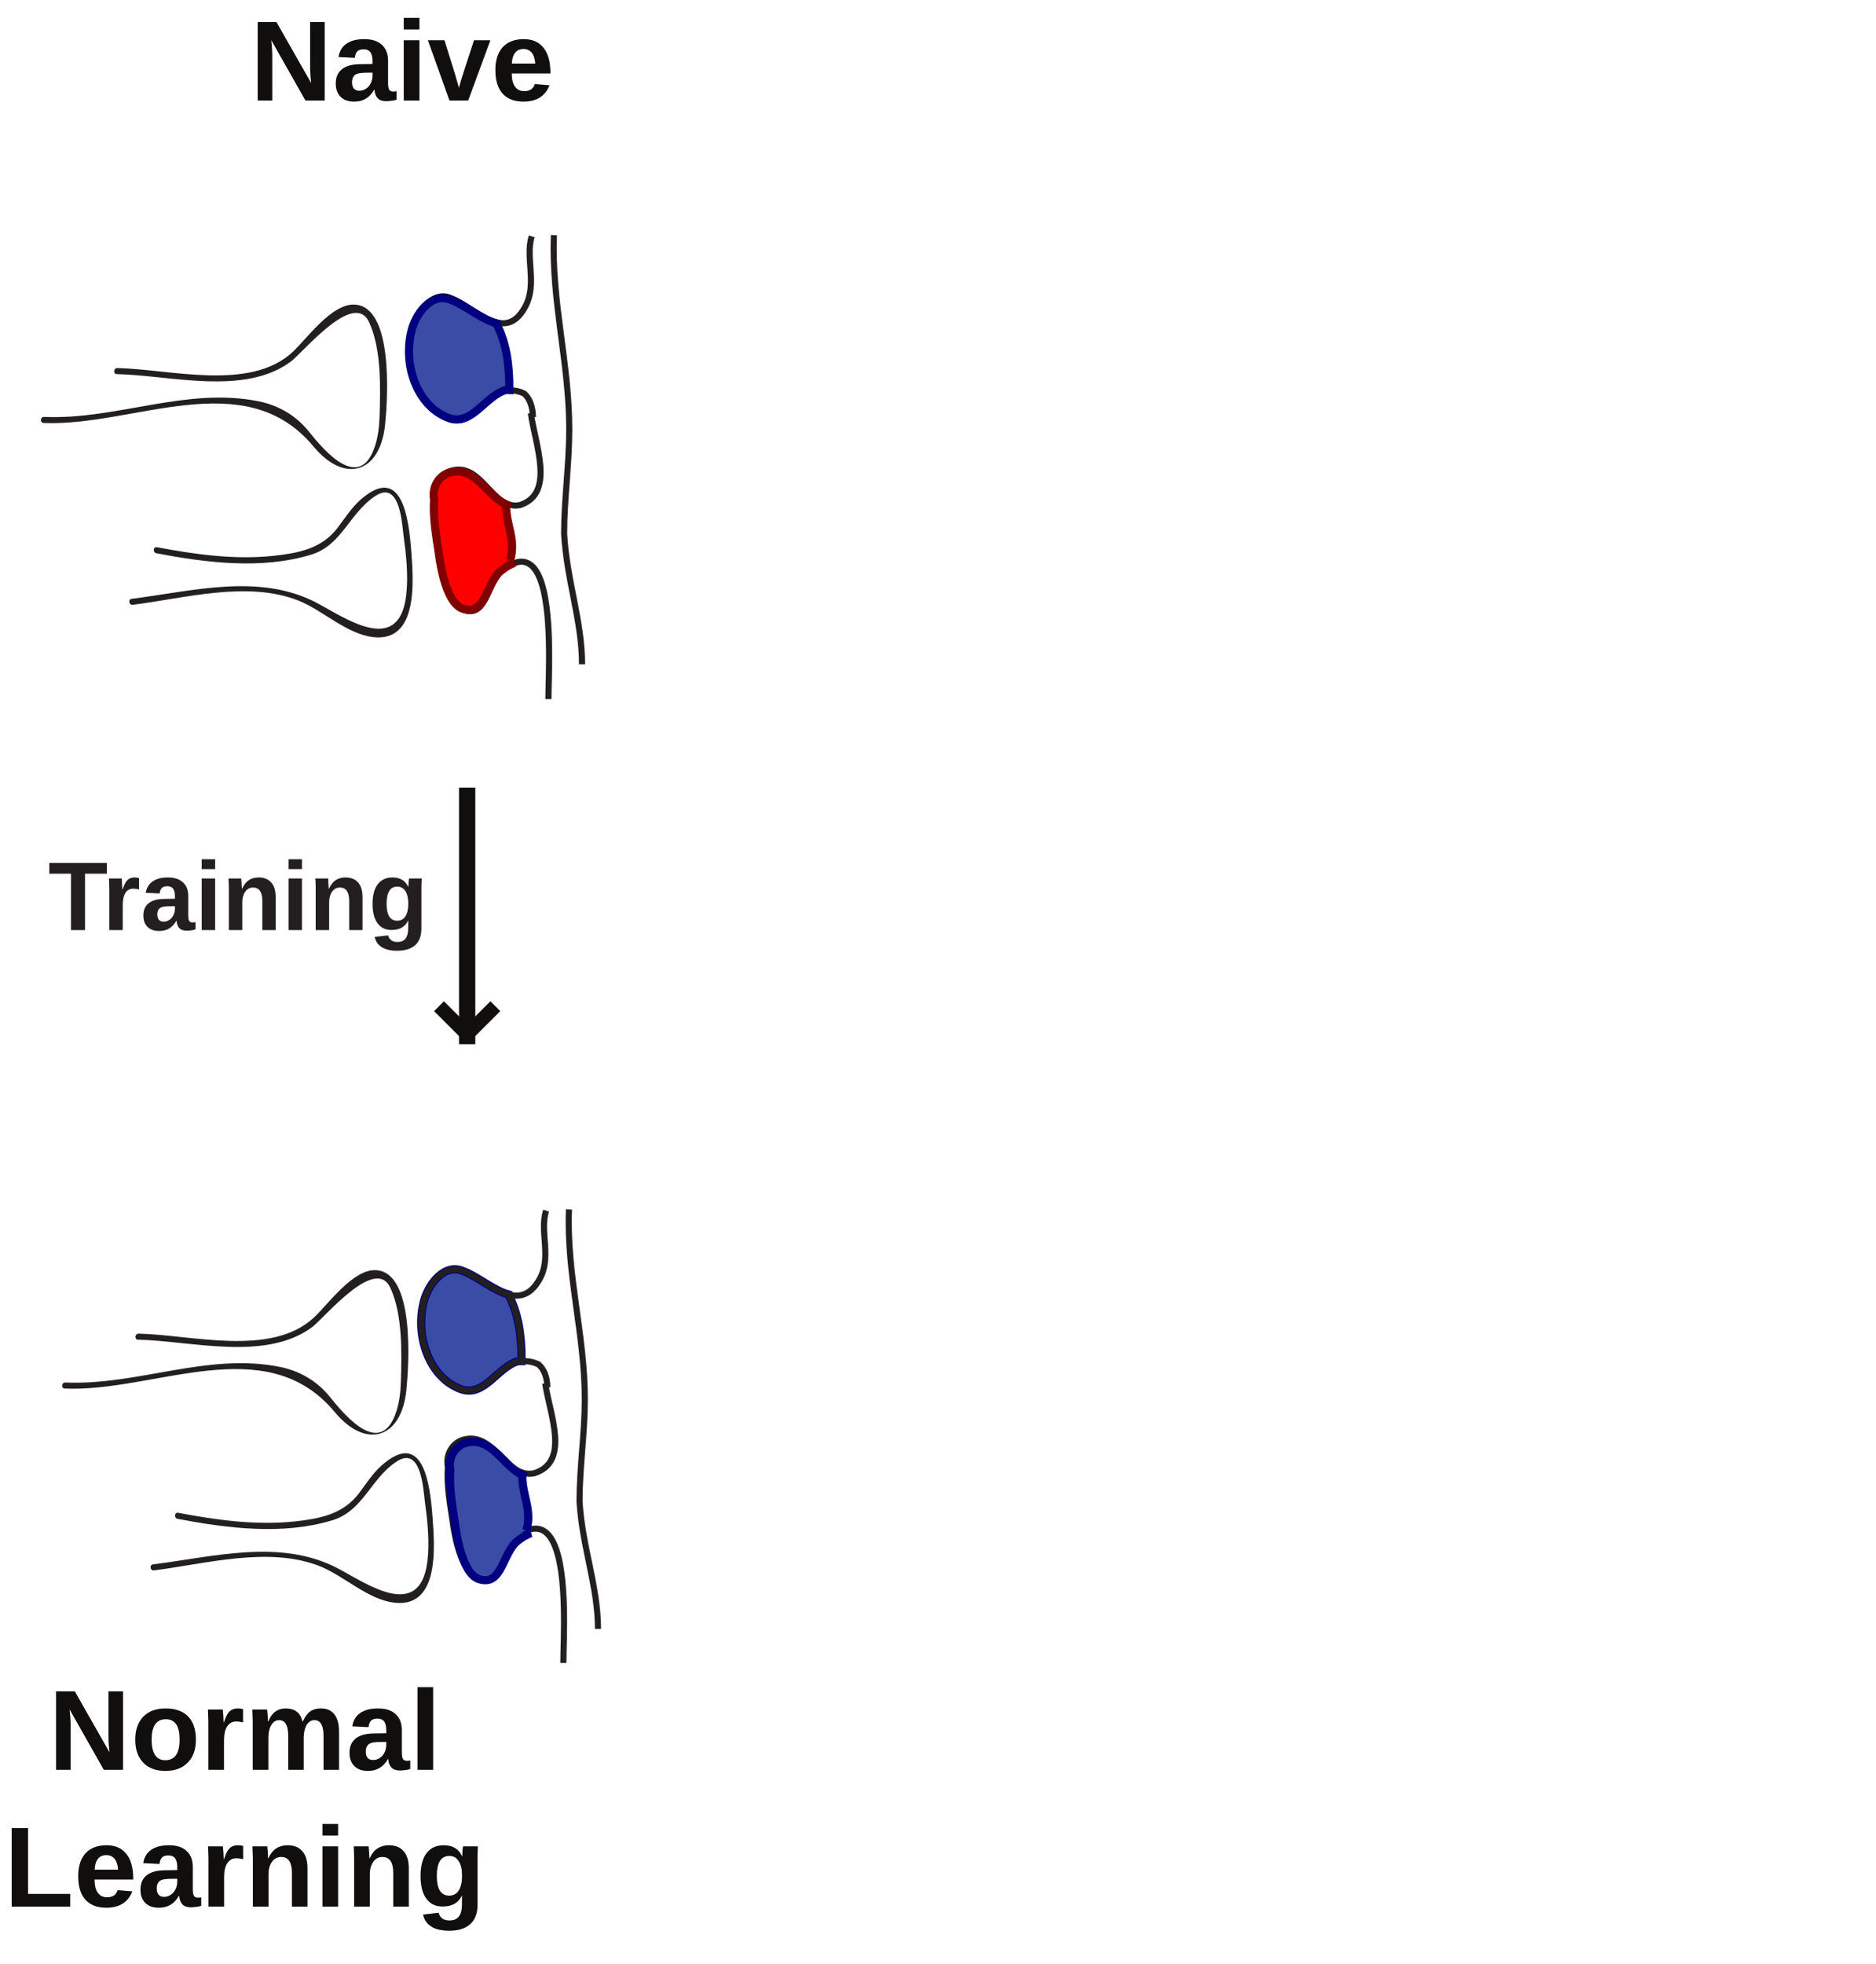
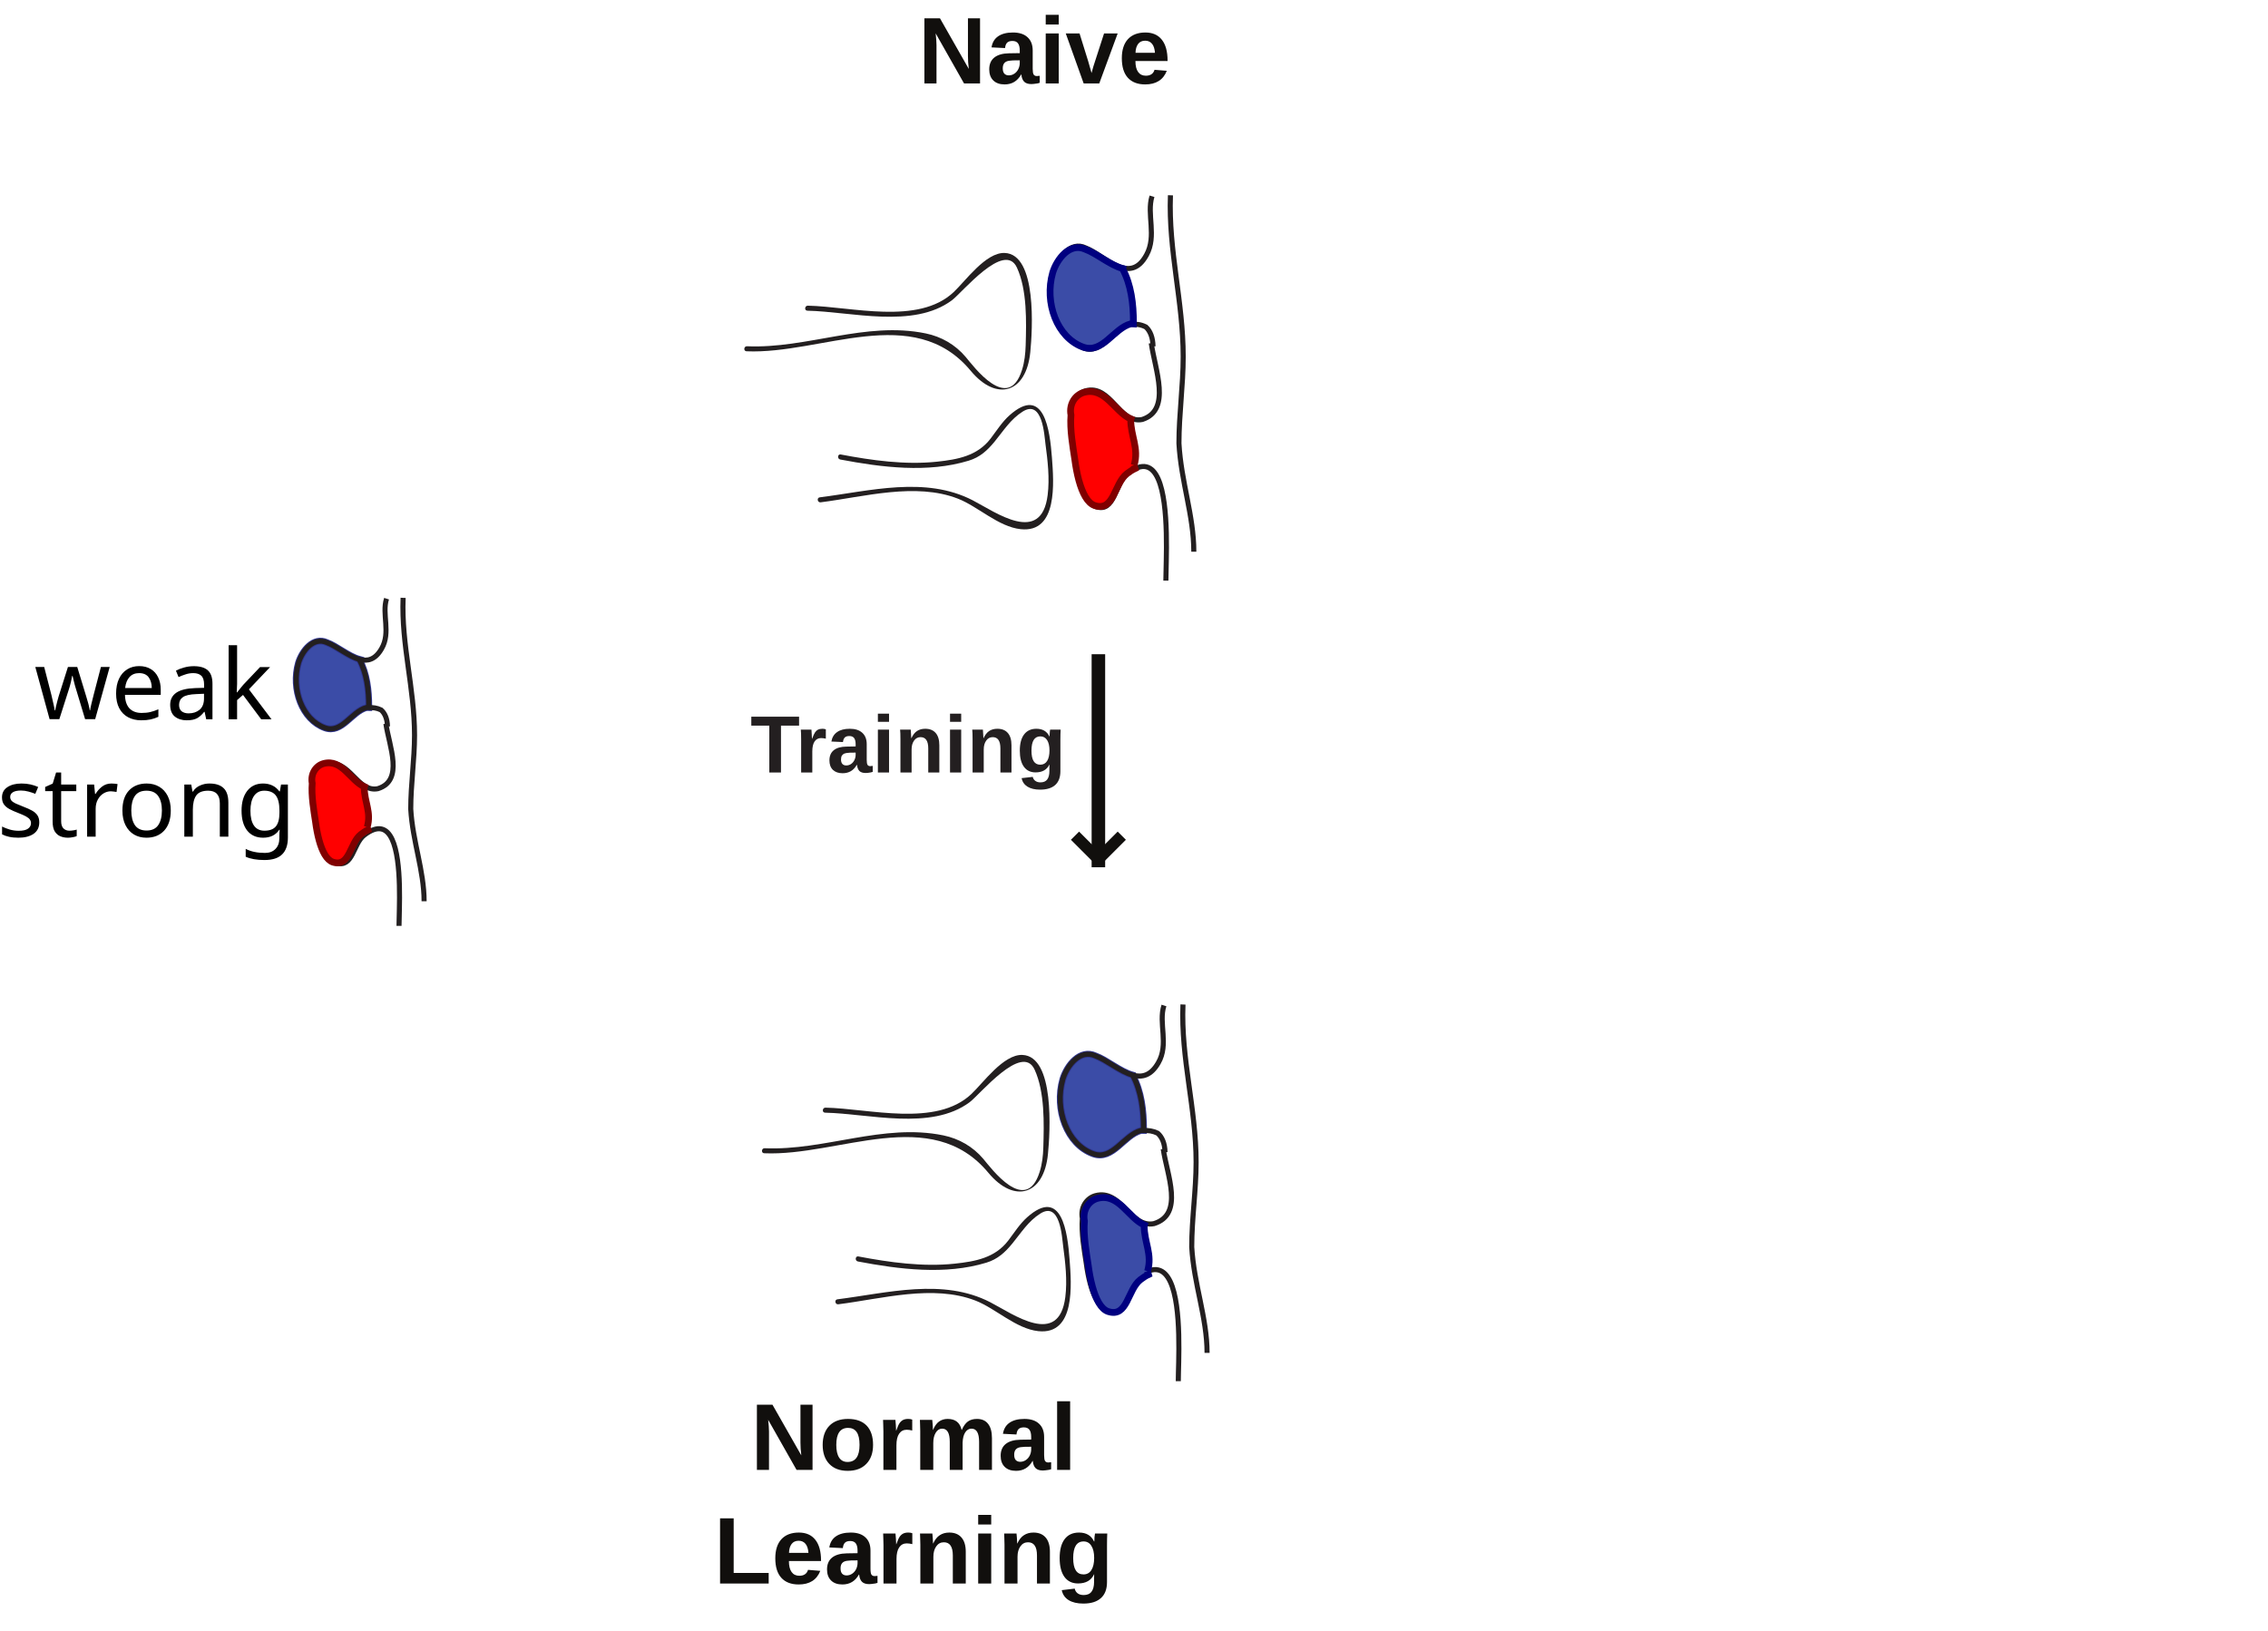
- <svg xmlns="http://www.w3.org/2000/svg" width="287.84" height="301.336" id="svg4625" version="1.1">
+ <svg xmlns="http://www.w3.org/2000/svg" width="419.109" height="301.336" id="svg4625" version="1.1">
  <defs id="defs4627" />
-   <g id="layer1" transform="translate(-470.4881,-823.3293)">
+   <g id="layer1" transform="translate(-339.2198,-823.3293)">
    <text style="font-size:15px" id="text52" x="508.872" y="838.756">
      <tspan style="font-size:17.5px;font-variant:normal;font-weight:bold;writing-mode:lr-tb;fill:#110f0d;fill-opacity:1;fill-rule:nonzero;stroke:none;font-family:Arial;-inkscape-font-specification:Arial-BoldMT" x="508.872 521.507 531.237 536.102 545.832" y="838.756" id="tspan54">Naive</tspan>
    </text>
    <text style="font-size:15px" id="text68" x="477.883" y="966.089">
      <tspan style="font-size:15px;font-variant:normal;font-weight:bold;writing-mode:lr-tb;fill:#231f20;fill-opacity:1;fill-rule:nonzero;stroke:none;font-family:Arial;-inkscape-font-specification:Arial-BoldMT" x="477.883 487.048 492.883 501.223 505.393 514.558 518.728 527.893" y="966.089" id="tspan70">Training</tspan>
    </text>
    <g id="g3112" transform="translate(-176.8542,276.2314)">
      <text y="818.751" x="654.772" id="text190" style="font-size:15px">
        <tspan id="tspan192" y="818.751" x="654.772 667.407 678.1 684.907 700.465 710.195" style="font-size:17.5px;font-variant:normal;font-weight:bold;writing-mode:lr-tb;fill:#110f0d;fill-opacity:1;fill-rule:nonzero;stroke:none;font-family:Arial;-inkscape-font-specification:Arial-BoldMT">Normal</tspan>
      </text>
      <text y="839.751" x="647.965" id="text194" style="font-size:15px">
        <tspan id="tspan196" y="839.751" x="647.965 658.657 668.387 678.117 684.925 695.617 700.482 711.175" style="font-size:17.5px;font-variant:normal;font-weight:bold;writing-mode:lr-tb;fill:#110f0d;fill-opacity:1;fill-rule:nonzero;stroke:none;font-family:Arial;-inkscape-font-specification:Arial-BoldMT">Learning</tspan>
      </text>
    </g>
    <g id="g3104" transform="matrix(0,1,-1,0,1435.059,363.3028)">
      <path d="m 580.932,892.864 39.375,0" style="fill:none;stroke:#110f0d;stroke-width:2.5;stroke-linecap:butt;stroke-linejoin:round;stroke-miterlimit:10;stroke-opacity:1;stroke-dasharray:none" id="path208" />
      <path id="path210" style="fill:#110f0d;fill-opacity:1;fill-rule:nonzero;stroke:none" d="m 615.226,897.945 -1.514,-1.512 3.567,-3.567 -3.567,-3.567 1.514,-1.514 5.08,5.081 -5.08,5.08 z" />
    </g>
    <path id="path220" style="fill:none;stroke:#231f20;stroke-width:0.938;stroke-linecap:butt;stroke-linejoin:miter;stroke-miterlimit:4;stroke-opacity:1;stroke-dasharray:none" d="m 554.665,930.636 c 0,-3.195 0.694,-14.045 -1.433,-18.812 -1.067,-2.385 -2.833,-3.251 -5.74,-0.881 -1.163,0.946 -1.731,2.759 -2.449,4.176 -0.72,1.42 -1.583,2.445 -3.337,1.833 -1.275,-0.45 -2.2,-2.335 -2.825,-4.761 -0.315,-1.218 -0.556,-2.57 -0.728,-3.95 -0.171,-1.184 -0.393,-2.599 -0.551,-4.058 -0.156,-1.458 -0.247,-2.965 -0.138,-4.334 -0.38,-2.08 0.786,-3.844 2.341,-4.284 4.666,-1.321 6.219,6.169 10.499,5.287 5.441,-1.761 2.331,-9.252 1.663,-14.106" />
    <path id="path224" style="fill:none;stroke:#231f20;stroke-width:0.938;stroke-linecap:butt;stroke-linejoin:miter;stroke-miterlimit:4;stroke-opacity:1;stroke-dasharray:none" d="m 552.287,887.34 c -0.022,-1.616 -0.517,-2.864 -1.324,-3.591 -1.049,-0.52 -1.827,-0.52 -2.993,-0.52 -3.11,0.882 -5.054,5.729 -8.553,4.406 -4.668,-1.761 -7,-8.37 -5.444,-14.099 0.776,-2.645 3.11,-5.728 5.832,-4.405 3.498,1.321 8.164,7.049 11.274,1.321 1.944,-3.525 0,-7.49 1.019,-10.851" />
    <path id="path228" style="fill:none;stroke:#231f20;stroke-width:0.938;stroke-linecap:butt;stroke-linejoin:miter;stroke-miterlimit:4;stroke-opacity:1;stroke-dasharray:none" d="m 555.509,859.42 c -0.393,10.235 2.356,19.584 2.356,29.819 0,5.34 -0.786,10.68 -0.786,16.02 0.393,7.12 2.749,13.354 2.749,20.029" />
    <path d="m 477.169,888.25 c 13.801,0.596 30.861,-9.123 41.431,3.604 4.79,5.772 10.261,4.136 11.01,-3.446 0.391,-3.947 1.306,-18.128 -4.744,-18.331 -3.489,-0.116 -7.221,5.17 -9.419,7.237 -6.535,6.15 -18.845,2.676 -26.941,2.507 -0.598,-0.013 -0.688,0.915 -0.087,0.929 8.12,0.169 19.556,3.384 26.704,-1.923 1.9,-1.41 9.71,-11.05 12.018,-6.039 1.906,4.149 1.742,9.959 1.614,14.374 -0.048,1.53 -0.212,3.07 -0.676,4.534 -2.554,8.069 -8.985,-0.721 -10.43,-2.425 -1.897,-2.243 -4.473,-3.73 -7.366,-4.325 -11.127,-2.294 -21.899,2.855 -33.025,2.375 -0.598,-0.026 -0.686,0.902 -0.087,0.929" style="fill:#231f20;fill-opacity:1;fill-rule:nonzero;stroke:none" id="path230" />
    <path d="m 494.489,908.25 c 7.644,1.456 16.168,2.53 23.742,0.217 2.095,-0.637 3.45,-1.9 4.798,-3.541 1.629,-1.984 2.925,-4.106 5.156,-5.521 3.704,-2.351 4.014,4.391 4.231,5.997 0.412,3.058 0.791,6.344 0.403,9.42 -1.171,9.344 -9.616,3.158 -13.855,0.966 -8.75,-4.518 -18.973,-1.721 -28.261,-0.546 -0.596,0.075 -0.432,0.994 0.164,0.919 8.026,-1.015 17.551,-3.712 25.354,-0.68 3.735,1.45 7.485,5.202 11.611,5.645 6.906,0.739 6.12,-8.71 5.776,-13.24 -0.376,-4.924 -1.391,-13.54 -7.846,-7.799 -1.36,1.211 -2.4,2.873 -3.496,4.306 -2.449,3.203 -6.101,3.856 -9.881,4.259 -5.864,0.626 -12.045,-0.234 -17.808,-1.331 -0.59,-0.113 -0.671,0.818 -0.087,0.929" style="fill:#231f20;fill-opacity:1;fill-rule:nonzero;stroke:none" id="path232" />
    <path id="path164-1" style="fill:#3b4ca7;fill-opacity:1;fill-rule:nonzero;stroke:#000080;stroke-width:1.25;stroke-linecap:butt;stroke-linejoin:miter;stroke-miterlimit:4;stroke-opacity:1;stroke-dasharray:none" d="m 548.668,882.959 0,0.22 c -0.156,-0.01 -0.318,-0.01 -0.486,-0.01 -3.205,0.861 -5.21,5.599 -8.815,4.309 -4.808,-1.724 -7.213,-8.185 -5.611,-13.782 0.804,-2.585 3.206,-5.6 6.011,-4.306 2.078,0.745 4.544,2.911 6.88,3.553 l -0.003,0.01 c 1.619,3.045 2.024,6.524 2.024,10.005" />
    <path id="path160-7" style="fill:#ff0000;fill-opacity:1;fill-rule:nonzero;stroke:#800000;stroke-width:1.25;stroke-linecap:butt;stroke-linejoin:miter;stroke-miterlimit:4;stroke-opacity:1;stroke-dasharray:none" d="m 548.792,909.306 0.174,0.618 c -0.466,0.217 -0.968,0.532 -1.504,0.95 -1.196,0.926 -1.785,2.696 -2.525,4.084 -0.743,1.386 -1.631,2.39 -3.438,1.791 -1.316,-0.44 -2.268,-2.283 -2.915,-4.656 -0.323,-1.189 -0.571,-2.51 -0.748,-3.859 -0.175,-1.159 -0.405,-2.541 -0.569,-3.965 -0.161,-1.426 -0.254,-2.9 -0.141,-4.239 -0.393,-2.033 0.81,-3.755 2.413,-4.188 3.935,-1.059 5.728,3.658 8.664,4.928 l -0.036,0.099 c 0,3.127 1.562,5.315 0.625,8.438" />
-     <path id="path136" style="fill:#3b4ca7;fill-opacity:1;fill-rule:nonzero;stroke:#000080;stroke-width:1.25;stroke-linecap:butt;stroke-linejoin:miter;stroke-miterlimit:4;stroke-opacity:1;stroke-dasharray:none" d="m 550.538,1032.027 0,0.219 c -0.156,-0 -0.315,-0 -0.484,-0 -3.205,0.861 -5.205,5.599 -8.815,4.308 -4.81,-1.722 -7.21,-8.182 -5.606,-13.784 0.796,-2.583 3.201,-5.599 6.011,-4.305 2.07,0.745 4.539,2.911 6.875,3.554 l 0,0.01 c 1.619,3.045 2.019,6.522 2.019,10.004" />
+     <path id="path136" style="fill:#3b4ca7;fill-opacity:1;fill-rule:nonzero;stroke:#2f3591;stroke-width:1.25;stroke-linecap:butt;stroke-linejoin:miter;stroke-miterlimit:4;stroke-opacity:1;stroke-dasharray:none" d="m 550.538,1032.027 0,0.219 c -0.156,0 -0.315,0 -0.484,0 -3.205,0.861 -5.205,5.599 -8.815,4.308 -4.81,-1.722 -7.21,-8.182 -5.606,-13.784 0.796,-2.583 3.201,-5.599 6.011,-4.305 2.07,0.745 4.539,2.911 6.875,3.554 l 0,0.01 c 1.619,3.045 2.019,6.522 2.019,10.004" />
    <path id="path140" style="fill:none;stroke:#231f20;stroke-width:0.938;stroke-linecap:butt;stroke-linejoin:miter;stroke-miterlimit:4;stroke-opacity:1;stroke-dasharray:none" d="m 556.959,1078.582 c 0,-3.123 0.708,-13.73 -1.482,-18.39 -1.097,-2.33 -2.915,-3.178 -5.915,-0.861 -1.199,0.926 -1.78,2.696 -2.525,4.082 -0.741,1.387 -1.63,2.39 -3.438,1.792 -1.315,-0.44 -2.268,-2.283 -2.915,-4.656 -0.321,-1.189 -0.571,-2.511 -0.746,-3.859 -0.179,-1.159 -0.405,-2.541 -0.571,-3.966 -0.159,-1.426 -0.246,-2.899 -0.14,-4.239 -0.393,-2.033 0.814,-3.755 2.417,-4.185 4.808,-1.292 6.406,6.029 10.818,5.168 5.606,-1.722 2.4,-9.044 1.716,-13.79" />
-     <path id="path144" style="fill:none;stroke:#231f20;stroke-width:0.938;stroke-linecap:butt;stroke-linejoin:miter;stroke-miterlimit:4;stroke-opacity:1;stroke-dasharray:none" d="m 554.503,1036.26 c -0.022,-1.581 -0.535,-2.8 -1.36,-3.51 -0.932,-0.435 -1.655,-0.5 -2.605,-0.504 -0.156,-0 -0.315,-0 -0.484,-0 -3.205,0.861 -5.205,5.599 -8.815,4.306 -4.81,-1.721 -7.21,-8.181 -5.606,-13.781 0.796,-2.584 3.201,-5.599 6.011,-4.306 2.07,0.745 4.539,2.911 6.875,3.554 1.729,0.472 3.379,0.115 4.741,-2.263 2.004,-3.445 0,-7.32 1.05,-10.606" />
+     <path id="path144" style="fill:none;stroke:#231f20;stroke-width:0.938;stroke-linecap:butt;stroke-linejoin:miter;stroke-miterlimit:4;stroke-opacity:1;stroke-dasharray:none" d="m 554.503,1036.26 c -0.022,-1.581 -0.535,-2.8 -1.36,-3.51 -0.932,-0.435 -1.655,-0.5 -2.605,-0.504 -0.156,0 -0.315,0 -0.484,0 -3.205,0.861 -5.205,5.599 -8.815,4.306 -4.81,-1.721 -7.21,-8.181 -5.606,-13.781 0.796,-2.584 3.201,-5.599 6.011,-4.306 2.07,0.745 4.539,2.911 6.875,3.554 1.729,0.472 3.379,0.115 4.741,-2.263 2.004,-3.445 0,-7.32 1.05,-10.606" />
    <path id="path148" style="fill:none;stroke:#231f20;stroke-width:0.938;stroke-linecap:butt;stroke-linejoin:miter;stroke-miterlimit:4;stroke-opacity:1;stroke-dasharray:none" d="m 557.823,1008.968 c -0.403,10.005 2.429,19.144 2.429,29.149 0,5.22 -0.81,10.439 -0.81,15.659 0.405,6.96 2.835,13.055 2.835,19.579" />
    <path id="path152" style="fill:none;stroke:#231f20;stroke-width:0.938;stroke-linecap:butt;stroke-linejoin:miter;stroke-miterlimit:4;stroke-opacity:1;stroke-dasharray:none" d="m 548.519,1022.022 c 1.619,3.045 2.019,6.525 2.019,10.004" />
    <path d="m 480.435,1036.461 c 13.799,0.596 30.86,-9.121 41.426,3.605 4.793,5.771 10.264,4.138 11.012,-3.446 0.391,-3.946 1.306,-18.13 -4.744,-18.331 -3.489,-0.116 -7.221,5.169 -9.419,7.236 -6.535,6.15 -18.845,2.676 -26.941,2.507 -0.598,-0.013 -0.688,0.916 -0.087,0.929 8.123,0.169 19.556,3.384 26.704,-1.921 1.903,-1.411 9.713,-11.05 12.018,-6.04 1.906,4.15 1.742,9.96 1.614,14.375 -0.046,1.529 -0.212,3.07 -0.676,4.534 -2.551,8.07 -8.988,-0.723 -10.43,-2.426 -1.897,-2.241 -4.475,-3.729 -7.366,-4.325 -11.127,-2.292 -21.899,2.855 -33.023,2.375 -0.6,-0.026 -0.688,0.902 -0.087,0.929" style="fill:#231f20;fill-opacity:1;fill-rule:nonzero;stroke:none" id="path154" />
    <path d="m 497.752,1056.461 c 7.644,1.456 16.168,2.531 23.742,0.22 2.098,-0.64 3.45,-1.9 4.798,-3.541 1.629,-1.986 2.928,-4.107 5.156,-5.524 3.704,-2.351 4.014,4.391 4.231,5.997 0.412,3.059 0.789,6.345 0.403,9.422 -1.174,9.344 -9.616,3.156 -13.855,0.966 -8.748,-4.52 -18.973,-1.722 -28.261,-0.547 -0.599,0.075 -0.432,0.994 0.161,0.919 8.029,-1.015 17.554,-3.714 25.356,-0.681 3.735,1.451 7.485,5.205 11.609,5.646 6.909,0.739 6.122,-8.711 5.779,-13.241 -0.374,-4.924 -1.394,-13.54 -7.846,-7.799 -1.36,1.211 -2.402,2.873 -3.496,4.306 -2.449,3.204 -6.101,3.856 -9.881,4.26 -5.864,0.626 -12.045,-0.235 -17.808,-1.333 -0.59,-0.113 -0.671,0.818 -0.087,0.929" style="fill:#231f20;fill-opacity:1;fill-rule:nonzero;stroke:none" id="path156" />
    <path id="path160-7-4" style="fill:#3b4ca7;fill-opacity:1;fill-rule:nonzero;stroke:#000080;stroke-width:1.25;stroke-linecap:butt;stroke-linejoin:miter;stroke-miterlimit:4;stroke-opacity:1;stroke-dasharray:none" d="m 551.276,1058.263 0.174,0.618 c -0.466,0.217 -0.968,0.532 -1.504,0.95 -1.196,0.926 -1.785,2.696 -2.525,4.084 -0.743,1.386 -1.631,2.39 -3.438,1.791 -1.316,-0.44 -2.268,-2.283 -2.915,-4.656 -0.323,-1.189 -0.571,-2.51 -0.748,-3.859 -0.175,-1.159 -0.405,-2.541 -0.569,-3.965 -0.161,-1.426 -0.254,-2.9 -0.141,-4.239 -0.393,-2.033 0.81,-3.755 2.413,-4.188 3.935,-1.059 5.728,3.658 8.664,4.928 l -0.036,0.099 c 0,3.127 1.562,5.315 0.625,8.438" />
    <rect style="fill:none;stroke:none" id="rect3095" width="287.84" height="301.336" x="470.488" y="823.329" />
+     <g transform="translate(30.69304,431.7662)" id="g2993">
+       <path d="m 376.675,522.13 0,0.195 c -0.135,-0.004 -0.276,-0.004 -0.422,-0.004 -2.791,0.746 -4.54,4.872 -7.68,3.746 -4.185,-1.5 -6.279,-7.126 -4.884,-12.002 0.699,-2.25 2.792,-4.876 5.235,-3.746 1.808,0.645 3.958,2.531 5.992,3.094 l -0.004,0.007 c 1.41,2.649 1.762,5.679 1.762,8.71" style="fill:#3b4ca7;fill-opacity:1;fill-rule:nonzero;stroke:#2f3591;stroke-width:1.25;stroke-linecap:butt;stroke-linejoin:miter;stroke-miterlimit:4;stroke-opacity:1;stroke-dasharray:none" id="path128-1" />
+       <path d="m 382.262,562.677 c 0,-2.719 0.621,-11.957 -1.288,-16.016 -0.958,-2.029 -2.541,-2.768 -5.154,-0.75 -1.04,0.806 -1.551,2.348 -2.199,3.556 -0.644,1.208 -1.421,2.081 -2.993,1.56 -1.144,-0.383 -1.975,-1.989 -2.536,-4.055 -0.282,-1.035 -0.499,-2.186 -0.652,-3.36 -0.152,-1.01 -0.352,-2.214 -0.495,-3.455 -0.14,-1.241 -0.221,-2.525 -0.126,-3.691 -0.339,-1.766 0.709,-3.27 2.104,-3.645 4.189,-1.126 5.585,5.25 9.422,4.5 4.886,-1.5 2.095,-7.876 1.494,-12.01" style="fill:none;stroke:#231f20;stroke-width:0.938;stroke-linecap:butt;stroke-linejoin:miter;stroke-miterlimit:4;stroke-opacity:1;stroke-dasharray:none" id="path140-7" />
+       <path d="m 380.126,525.818 c -0.018,-1.377 -0.464,-2.439 -1.186,-3.058 -0.81,-0.379 -1.438,-0.431 -2.265,-0.435 -0.135,-0.004 -0.275,-0.004 -0.422,-0.004 -2.791,0.746 -4.539,4.872 -7.68,3.748 -4.185,-1.501 -6.279,-7.126 -4.883,-12.002 0.698,-2.251 2.791,-4.878 5.234,-3.748 1.808,0.645 3.958,2.531 5.992,3.095 1.504,0.411 2.942,0.101 4.129,-1.974 1.745,-3 0,-6.376 0.914,-9.239" style="fill:none;stroke:#231f20;stroke-width:0.938;stroke-linecap:butt;stroke-linejoin:miter;stroke-miterlimit:4;stroke-opacity:1;stroke-dasharray:none" id="path144-4" />
+       <path d="m 383.019,502.048 c -0.351,8.714 2.111,16.672 2.111,25.386 0,4.545 -0.701,9.092 -0.701,13.641 0.352,6.058 2.469,11.365 2.469,17.051" style="fill:none;stroke:#231f20;stroke-width:0.938;stroke-linecap:butt;stroke-linejoin:miter;stroke-miterlimit:4;stroke-opacity:1;stroke-dasharray:none" id="path148-0" />
+       <path d="m 374.912,513.42 c 1.41,2.649 1.762,5.679 1.762,8.71" style="fill:none;stroke:#231f20;stroke-width:0.938;stroke-linecap:butt;stroke-linejoin:miter;stroke-miterlimit:4;stroke-opacity:1;stroke-dasharray:none" id="path152-9" />
+       <path d="m 376.381,544.402 0.15,0.536 c -0.405,0.191 -0.841,0.465 -1.309,0.829 -1.042,0.806 -1.552,2.349 -2.199,3.556 -0.645,1.208 -1.42,2.081 -2.994,1.56 -1.145,-0.383 -1.975,-1.988 -2.538,-4.055 -0.282,-1.035 -0.499,-2.186 -0.651,-3.36 -0.154,-1.006 -0.354,-2.214 -0.495,-3.456 -0.141,-1.24 -0.221,-2.522 -0.124,-3.689 -0.341,-1.768 0.705,-3.271 2.103,-3.646 3.425,-0.922 4.985,3.184 7.544,4.291 l -0.031,0.086 c 0,2.723 1.36,4.629 0.544,7.348" style="fill:#ff0000;fill-opacity:1;fill-rule:nonzero;stroke:#800000;stroke-width:1.25;stroke-linecap:butt;stroke-linejoin:miter;stroke-miterlimit:4;stroke-opacity:1;stroke-dasharray:none" id="path56-9-48" />
+       <path d="m 375.838,537.052 c 0,2.725 1.36,4.629 0.544,7.348" style="fill:#ff0000;stroke:#800000;stroke-width:0.938;stroke-linecap:butt;stroke-linejoin:miter;stroke-miterlimit:4;stroke-opacity:1;stroke-dasharray:none" id="path88-4-8" />
+       <text id="text3155" y="524.491" x="314.846" style="font-size:40px;font-style:normal;font-weight:normal;line-height:125%;letter-spacing:0px;word-spacing:0px;fill:#000000;fill-opacity:1;stroke:none;font-family:Sans" xml:space="preserve">
+         <tspan style="font-size:18px" y="524.491" x="314.846" id="tspan3157">weak</tspan>
+       </text>
+       <text id="text3155-2" y="546.193" x="307.973" style="font-size:40px;font-style:normal;font-weight:normal;line-height:125%;letter-spacing:0px;word-spacing:0px;fill:#000000;fill-opacity:1;stroke:none;font-family:Sans" xml:space="preserve">
+         <tspan style="font-size:18px" y="546.193" x="307.973" id="tspan3157-4">strong</tspan>
+       </text>
+     </g>
  </g>
</svg>
